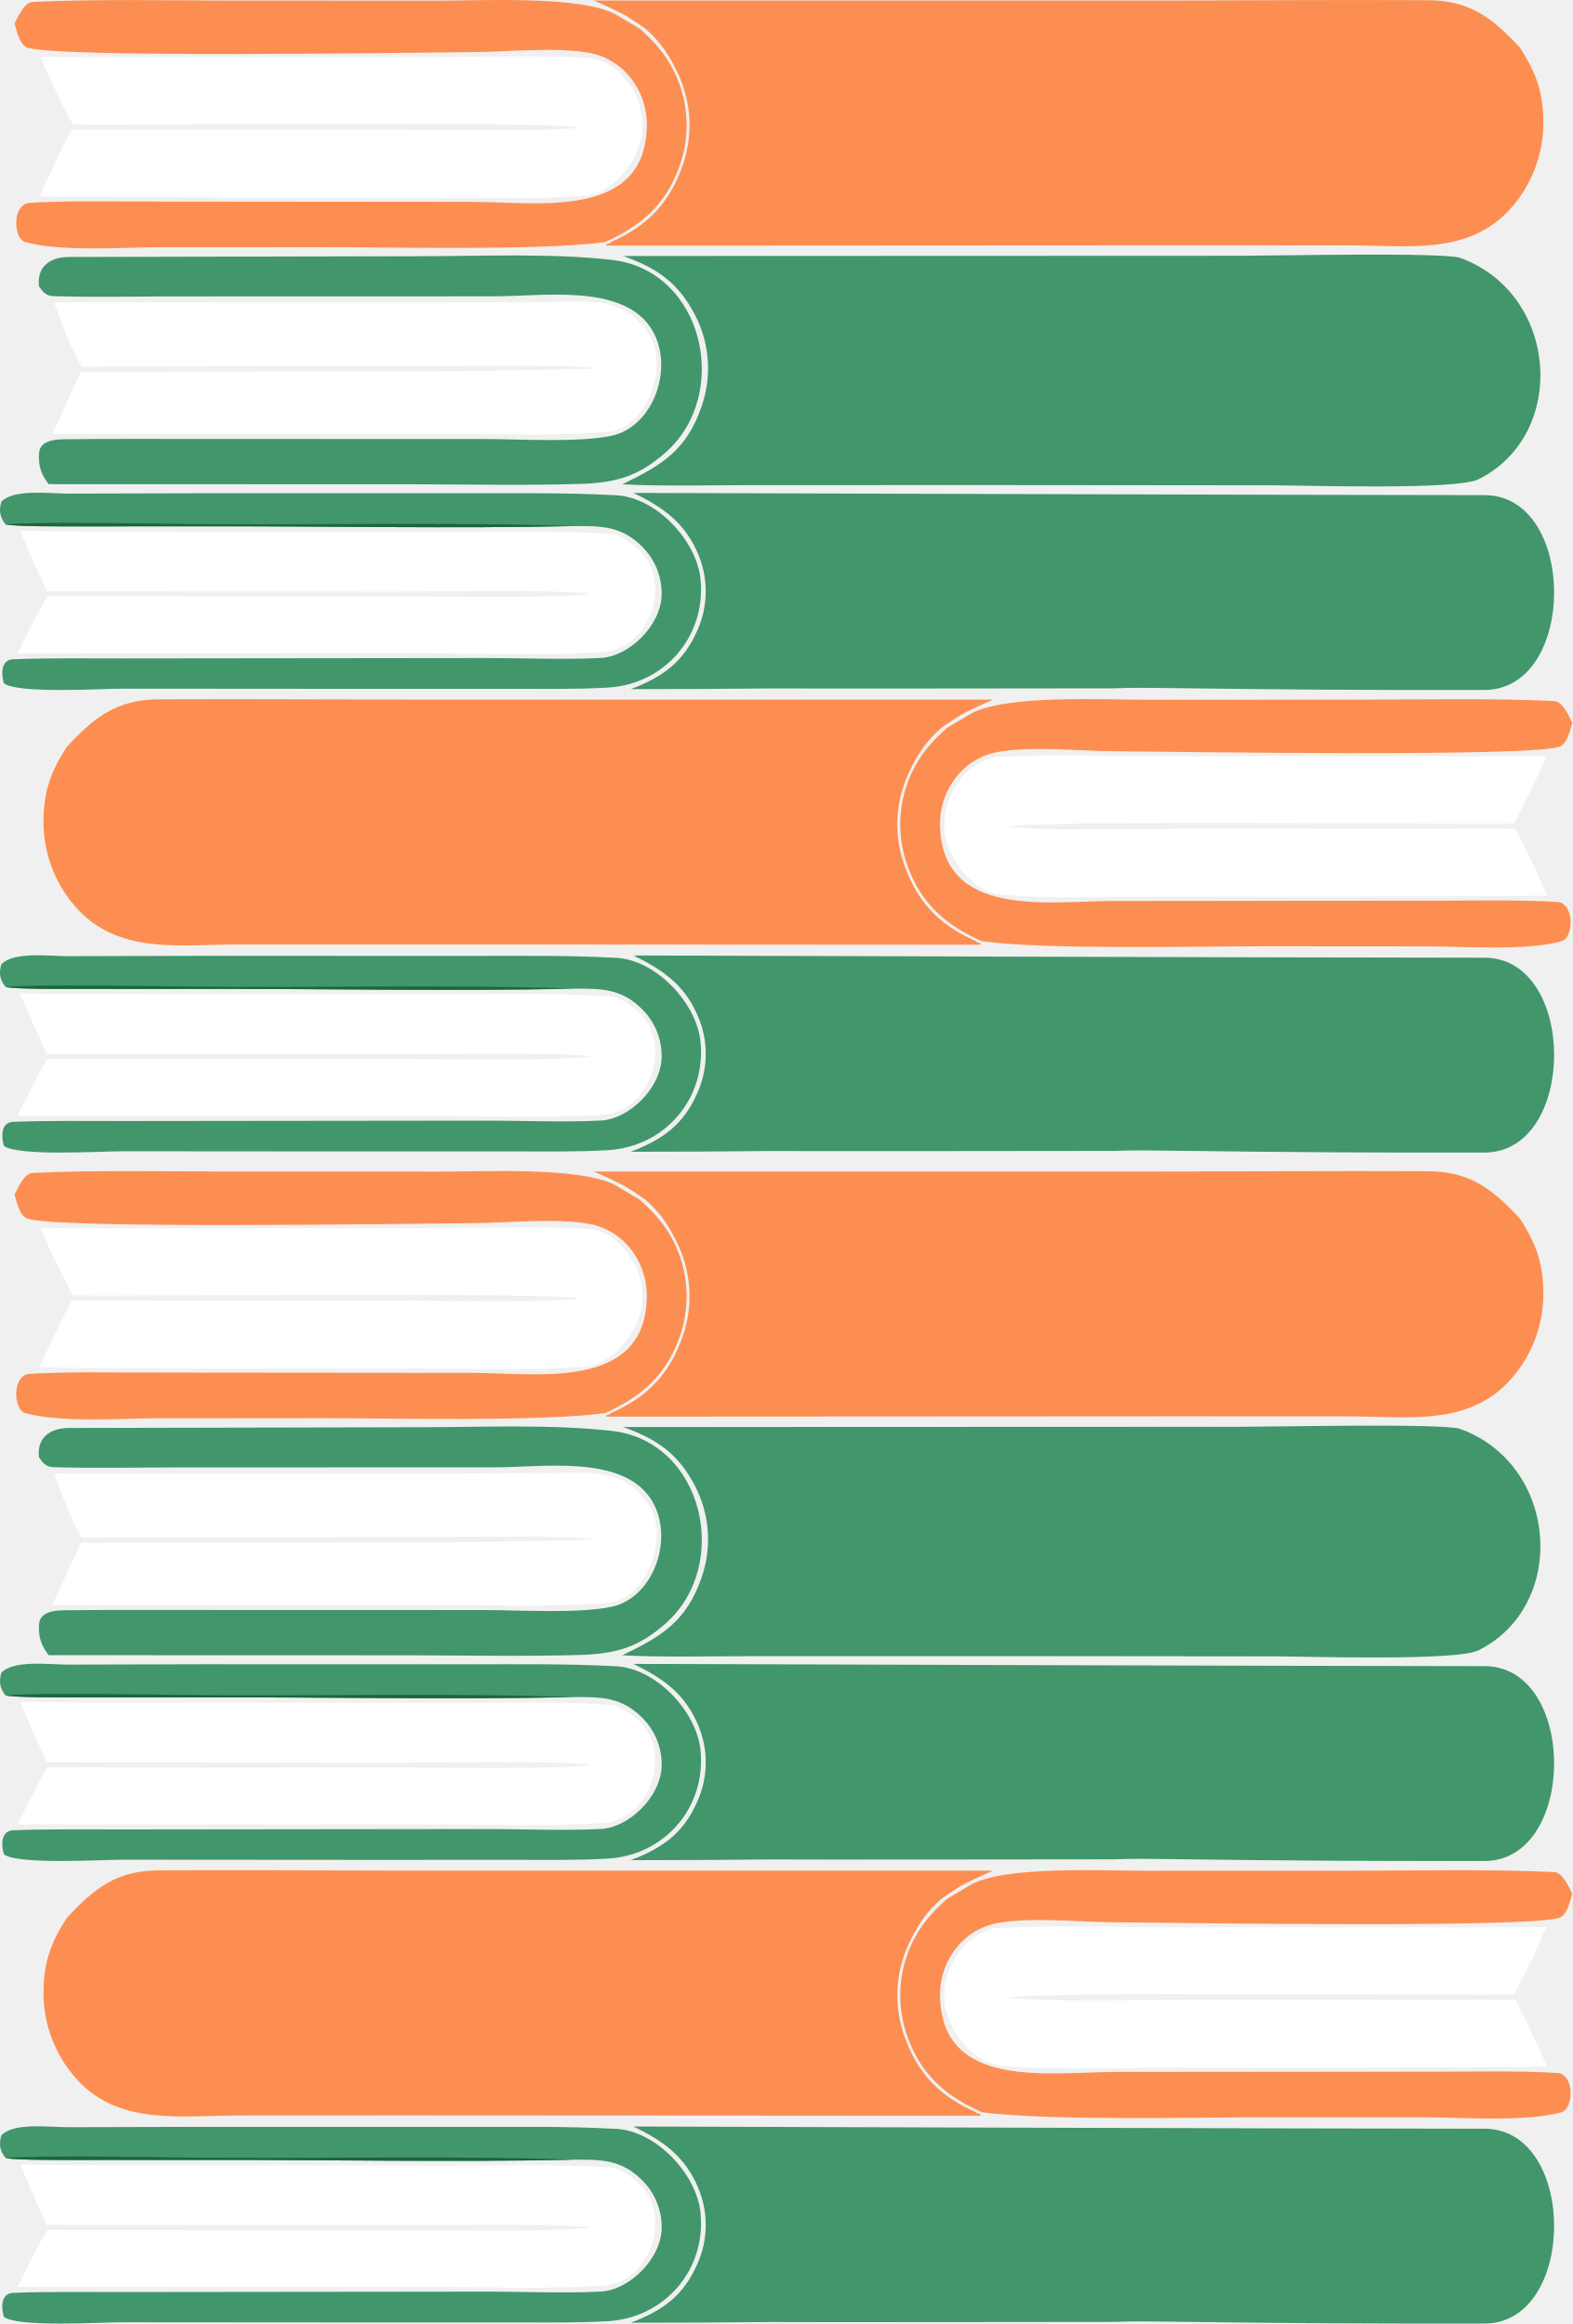
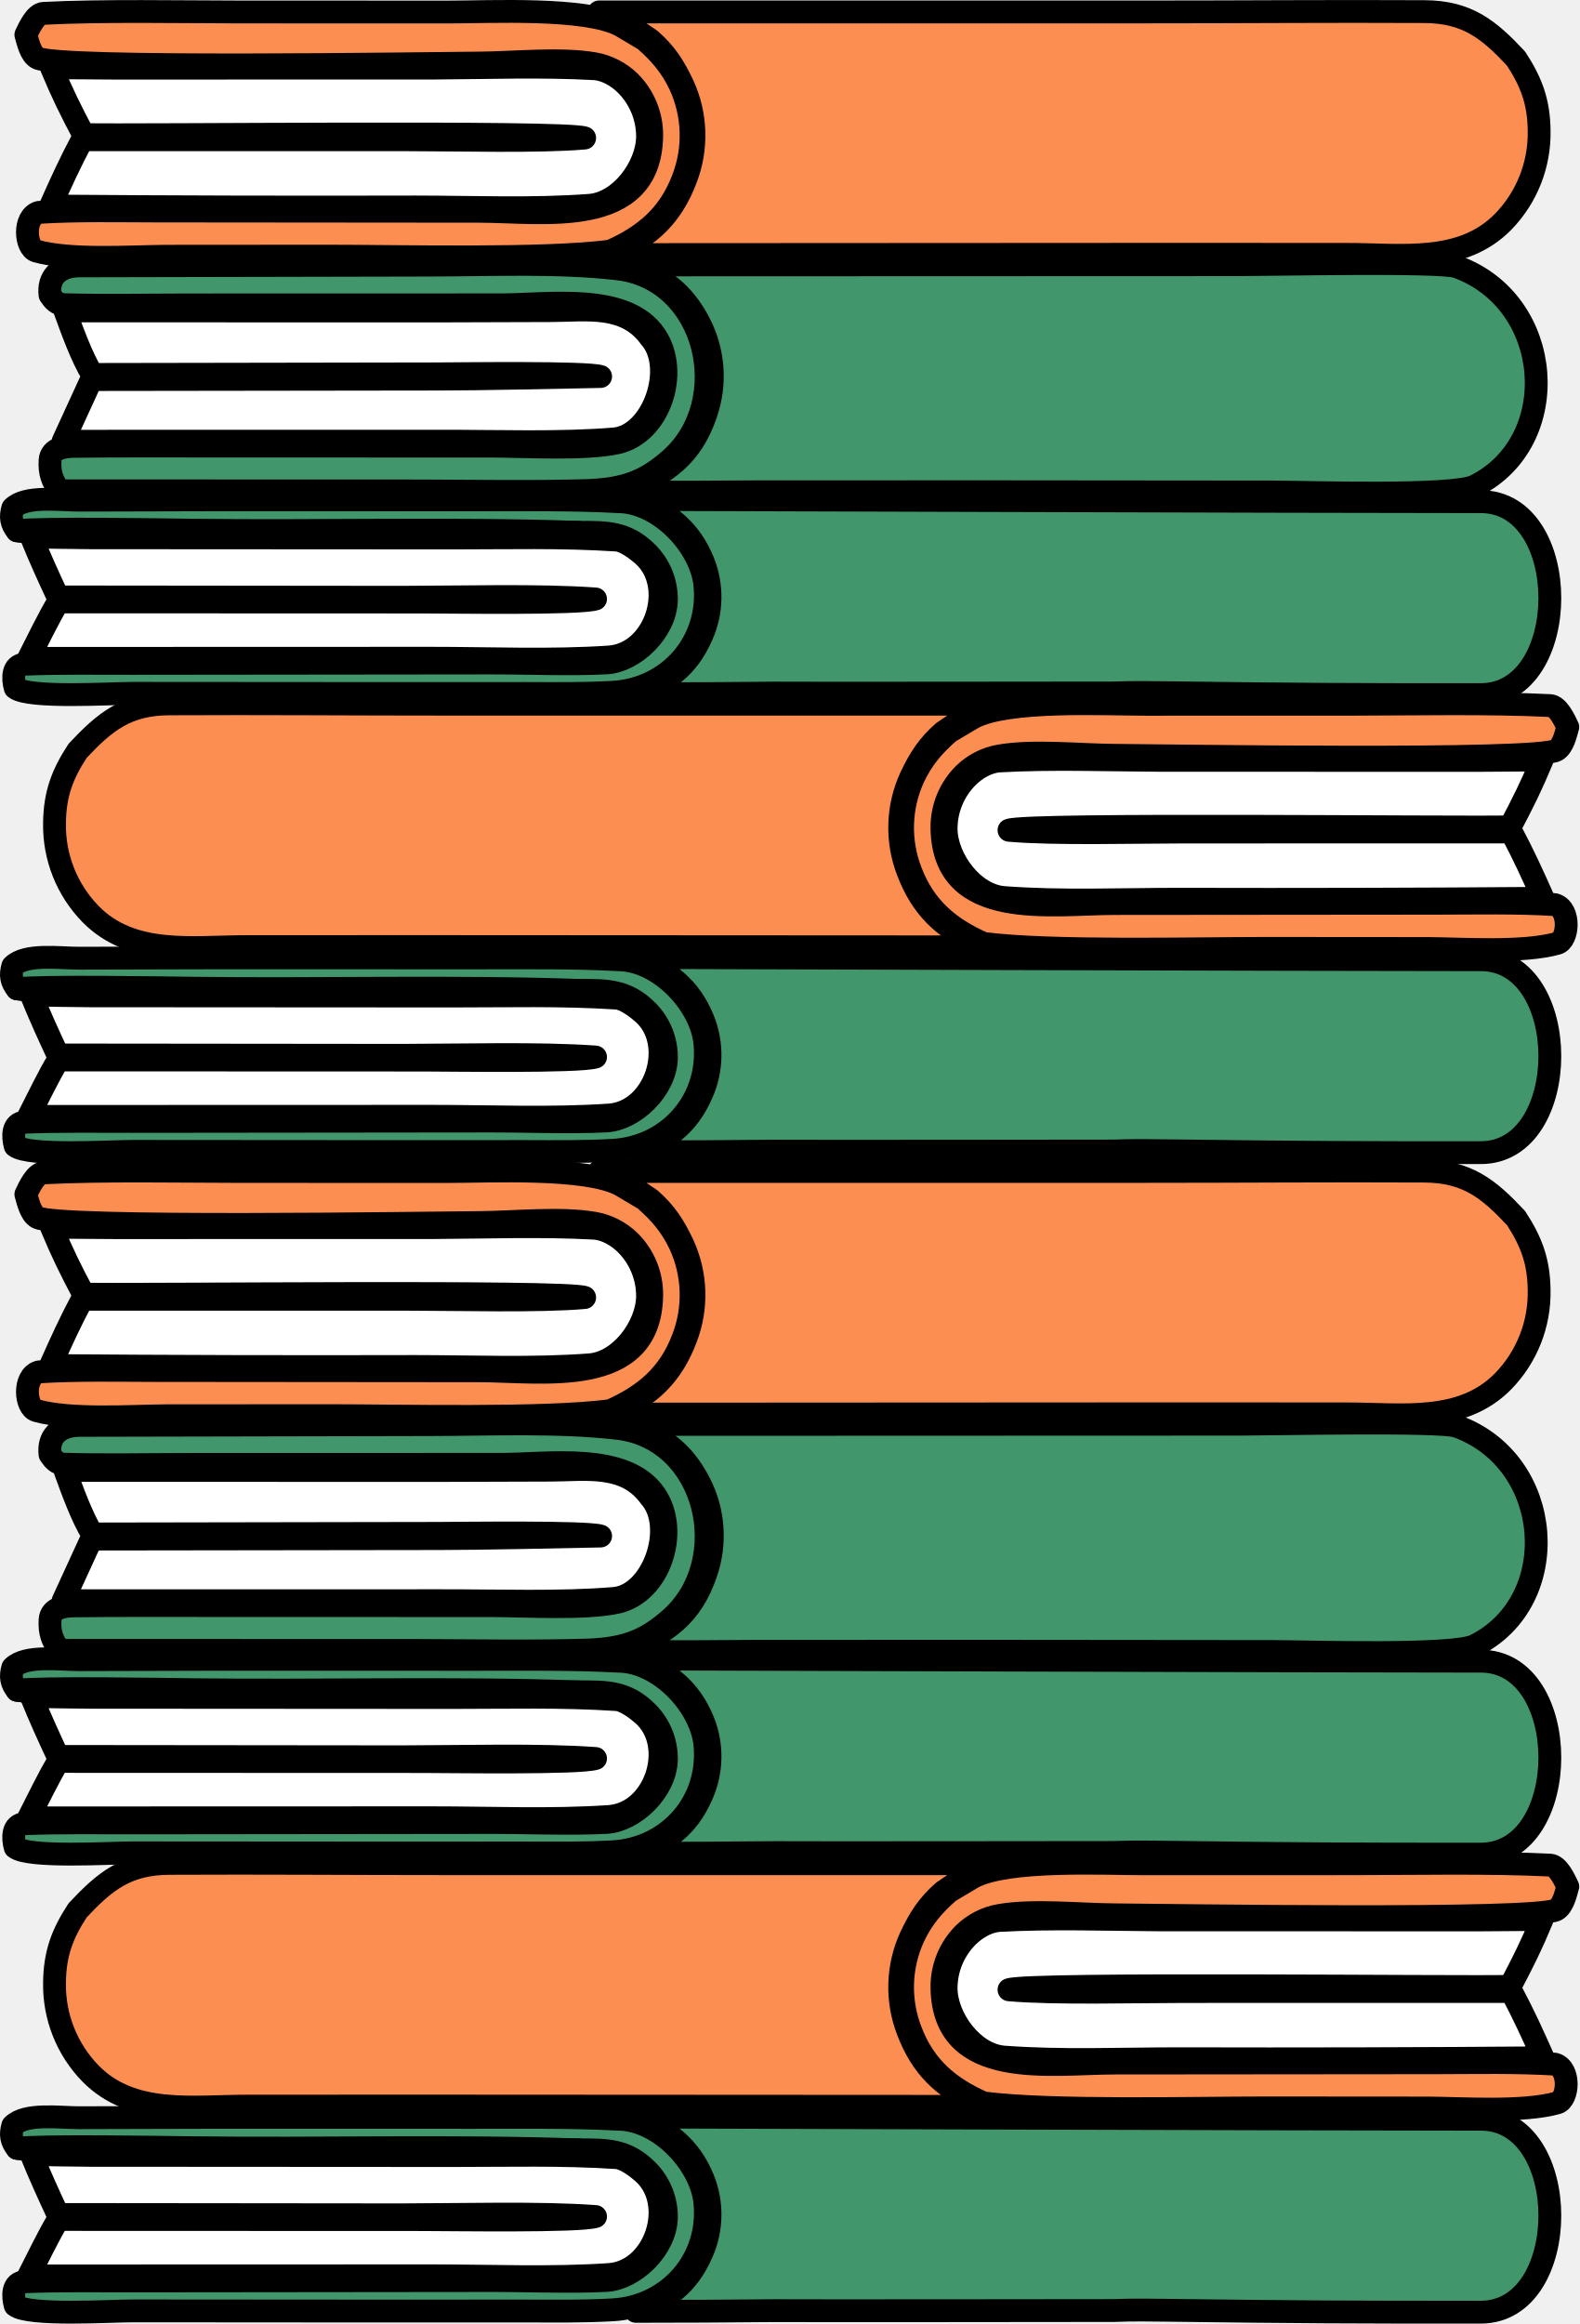
- <svg xmlns="http://www.w3.org/2000/svg" width="100%" height="100%" viewBox="0 0 341 504" version="1.1" xml:space="preserve" style="fill-rule:evenodd;clip-rule:evenodd;stroke-linejoin:round;stroke-miterlimit:2;">
-   <g transform="matrix(1,0,0,1,-417.623,-316.0134)">
-     <g transform="matrix(1,0,0,1,-151.4307,146.9776)">
+ <svg xmlns="http://www.w3.org/2000/svg" width="100%" height="100%" viewBox="0 0 346 509" version="1.1" xml:space="preserve" style="fill-rule:evenodd;clip-rule:evenodd;stroke-linejoin:round;stroke-miterlimit:2;">
+   <g transform="matrix(1,0,0,1,-536.123,2.5)">
+     <g transform="matrix(1,0,0,1,-30.43072,-169.0358)">
      <g transform="matrix(1,0,0,1,-340.9463,-89.00893)">
        <g transform="matrix(0.629115,0,0,-0.629115,765.8113,1085.32)">
-           <path d="M439.702,827.847C439.765,827.132 437.664,827.562 438.27,826.649L636.207,826.761L694.176,826.733C713.362,826.736 734.093,823.343 748.587,838.043C756.86,846.51 761.389,857.945 761.16,869.782C761.045,879.825 758.481,886.674 753.112,894.894C743.542,905.119 736.074,911.159 721.236,911.242C688.966,911.423 656.691,911.122 624.416,911.134L433.81,911.134C436.477,910.03 442.357,907.373 444.855,905.93C446.565,904.942 451.696,901.419 451.696,901.419C457.043,896.711 459.898,892.272 462.995,885.734C467.768,875.396 468.138,863.563 464.02,852.947C459.231,840.314 451.649,833.125 439.702,827.847Z" style="fill:rgb(253,142,81);fill-rule:nonzero;" />
-           <path d="M234.222,903.183C234.938,900.692 235.821,896.467 238.215,895.094C245.12,891.132 374.299,893.236 391.914,893.338C404.233,893.41 420.32,895.172 432.091,893.123C436.775,892.315 441.102,890.102 444.499,886.777C449.517,881.777 452.279,874.946 452.147,867.863C451.575,835.271 414.041,841.756 391.764,841.732L279.896,841.831C266.257,841.845 252.254,842.181 238.725,841.349C233.198,839.769 233.999,828.965 237.88,827.871C249.755,824.523 270.717,825.996 282.884,826.075L339.474,826.117C364.831,826.11 414.621,824.844 437.702,827.847C449.649,833.125 458.231,840.314 463.02,852.947C467.138,863.563 466.768,875.396 461.995,885.734C458.898,892.272 455.043,896.711 449.696,901.419L441.347,906.387C429.316,912.868 395.733,911.085 381.149,911.097L308.306,911.12C287.901,911.141 261.187,911.689 240.37,910.639C237.624,910.501 235.405,905.677 234.222,903.183Z" style="fill:rgb(253,142,81);fill-rule:nonzero;" />
-           <path d="M242.821,843.554C285.168,843.223 327.516,843.115 369.863,843.231C389.817,843.222 410.642,842.318 430.513,843.804C441.199,844.603 450.554,857.157 450.696,867.646C450.72,874.469 448.013,881.018 443.179,885.832C440.239,888.728 436.137,891.144 432.054,891.374C414.289,892.378 394.394,891.678 376.574,891.585L265.328,891.56L243.166,891.714C246.775,882.983 249.847,876.814 254.28,868.435C272.108,867.995 422.161,869.76 428.795,867.281L428.791,867.23C413.223,865.829 384.246,866.632 367.632,866.628L253.862,866.645C249.638,858.697 246.48,851.799 242.821,843.554Z" style="fill:white;fill-rule:nonzero;" />
+           <path d="M439.702,827.847C439.765,827.132 437.664,827.562 438.27,826.649L636.207,826.761L694.176,826.733C713.362,826.736 734.093,823.343 748.587,838.043C756.86,846.51 761.389,857.945 761.16,869.782C761.045,879.825 758.481,886.674 753.112,894.894C743.542,905.119 736.074,911.159 721.236,911.242C688.966,911.423 656.691,911.122 624.416,911.134L433.81,911.134C436.477,910.03 442.357,907.373 444.855,905.93C446.565,904.942 451.696,901.419 451.696,901.419C457.043,896.711 459.898,892.272 462.995,885.734C467.768,875.396 468.138,863.563 464.02,852.947C459.231,840.314 451.649,833.125 439.702,827.847Z" style="fill:rgb(253,142,81);fill-rule:nonzero;stroke:black;stroke-width:7.95px;" />
+           <path d="M234.222,903.183C234.938,900.692 235.821,896.467 238.215,895.094C245.12,891.132 374.299,893.236 391.914,893.338C404.233,893.41 420.32,895.172 432.091,893.123C436.775,892.315 441.102,890.102 444.499,886.777C449.517,881.777 452.279,874.946 452.147,867.863C451.575,835.271 414.041,841.756 391.764,841.732L279.896,841.831C266.257,841.845 252.254,842.181 238.725,841.349C233.198,839.769 233.999,828.965 237.88,827.871C249.755,824.523 270.717,825.996 282.884,826.075L339.474,826.117C364.831,826.11 414.621,824.844 437.702,827.847C449.649,833.125 458.231,840.314 463.02,852.947C467.138,863.563 466.768,875.396 461.995,885.734C458.898,892.272 455.043,896.711 449.696,901.419L441.347,906.387C429.316,912.868 395.733,911.085 381.149,911.097L308.306,911.12C287.901,911.141 261.187,911.689 240.37,910.639C237.624,910.501 235.405,905.677 234.222,903.183Z" style="fill:rgb(253,142,81);fill-rule:nonzero;stroke:black;stroke-width:7.95px;" />
+           <path d="M242.821,843.554C285.168,843.223 327.516,843.115 369.863,843.231C389.817,843.222 410.642,842.318 430.513,843.804C441.199,844.603 450.554,857.157 450.696,867.646C450.72,874.469 448.013,881.018 443.179,885.832C440.239,888.728 436.137,891.144 432.054,891.374C414.289,892.378 394.394,891.678 376.574,891.585L265.328,891.56L243.166,891.714C246.775,882.983 249.847,876.814 254.28,868.435C272.108,867.995 422.161,869.76 428.795,867.281L428.791,867.23C413.223,865.829 384.246,866.632 367.632,866.628L253.862,866.645C249.638,858.697 246.48,851.799 242.821,843.554Z" style="fill:white;fill-rule:nonzero;stroke:black;stroke-width:7.95px;" />
        </g>
        <g transform="matrix(-0.629115,0,0,-0.629115,1398.299,1236.937)">
-           <path d="M439.702,827.847C439.765,827.132 437.664,827.562 438.27,826.649L636.207,826.761L694.176,826.733C713.362,826.736 734.093,823.343 748.587,838.043C756.86,846.51 761.389,857.945 761.16,869.782C761.045,879.825 758.481,886.674 753.112,894.894C743.542,905.119 736.074,911.159 721.236,911.242C688.966,911.423 656.691,911.122 624.416,911.134L433.81,911.134C436.477,910.03 442.357,907.373 444.855,905.93C446.565,904.942 451.696,901.419 451.696,901.419C457.043,896.711 459.898,892.272 462.995,885.734C467.768,875.396 468.138,863.563 464.02,852.947C459.231,840.314 451.649,833.125 439.702,827.847Z" style="fill:rgb(253,142,81);fill-rule:nonzero;" />
-           <path d="M234.222,903.183C234.938,900.692 235.821,896.467 238.215,895.094C245.12,891.132 374.299,893.236 391.914,893.338C404.233,893.41 420.32,895.172 432.091,893.123C436.775,892.315 441.102,890.102 444.499,886.777C449.517,881.777 452.279,874.946 452.147,867.863C451.575,835.271 414.041,841.756 391.764,841.732L279.896,841.831C266.257,841.845 252.254,842.181 238.725,841.349C233.198,839.769 233.999,828.965 237.88,827.871C249.755,824.523 270.717,825.996 282.884,826.075L339.474,826.117C364.831,826.11 414.621,824.844 437.702,827.847C449.649,833.125 458.231,840.314 463.02,852.947C467.138,863.563 466.768,875.396 461.995,885.734C458.898,892.272 455.043,896.711 449.696,901.419L441.347,906.387C429.316,912.868 395.733,911.085 381.149,911.097L308.306,911.12C287.901,911.141 261.187,911.689 240.37,910.639C237.624,910.501 235.405,905.677 234.222,903.183Z" style="fill:rgb(253,142,81);fill-rule:nonzero;" />
-           <path d="M242.821,843.554C285.168,843.223 327.516,843.115 369.863,843.231C389.817,843.222 410.642,842.318 430.513,843.804C441.199,844.603 450.554,857.157 450.696,867.646C450.72,874.469 448.013,881.018 443.179,885.832C440.239,888.728 436.137,891.144 432.054,891.374C414.289,892.378 394.394,891.678 376.574,891.585L265.328,891.56L243.166,891.714C246.775,882.983 249.847,876.814 254.28,868.435C272.108,867.995 422.161,869.76 428.795,867.281L428.791,867.23C413.223,865.829 384.246,866.632 367.632,866.628L253.862,866.645C249.638,858.697 246.48,851.799 242.821,843.554Z" style="fill:white;fill-rule:nonzero;" />
+           <path d="M439.702,827.847C439.765,827.132 437.664,827.562 438.27,826.649L636.207,826.761L694.176,826.733C713.362,826.736 734.093,823.343 748.587,838.043C756.86,846.51 761.389,857.945 761.16,869.782C761.045,879.825 758.481,886.674 753.112,894.894C743.542,905.119 736.074,911.159 721.236,911.242C688.966,911.423 656.691,911.122 624.416,911.134L433.81,911.134C436.477,910.03 442.357,907.373 444.855,905.93C446.565,904.942 451.696,901.419 451.696,901.419C457.043,896.711 459.898,892.272 462.995,885.734C467.768,875.396 468.138,863.563 464.02,852.947C459.231,840.314 451.649,833.125 439.702,827.847Z" style="fill:rgb(253,142,81);fill-rule:nonzero;stroke:black;stroke-width:7.95px;" />
+           <path d="M234.222,903.183C234.938,900.692 235.821,896.467 238.215,895.094C245.12,891.132 374.299,893.236 391.914,893.338C404.233,893.41 420.32,895.172 432.091,893.123C436.775,892.315 441.102,890.102 444.499,886.777C449.517,881.777 452.279,874.946 452.147,867.863C451.575,835.271 414.041,841.756 391.764,841.732L279.896,841.831C266.257,841.845 252.254,842.181 238.725,841.349C233.198,839.769 233.999,828.965 237.88,827.871C249.755,824.523 270.717,825.996 282.884,826.075L339.474,826.117C364.831,826.11 414.621,824.844 437.702,827.847C449.649,833.125 458.231,840.314 463.02,852.947C467.138,863.563 466.768,875.396 461.995,885.734C458.898,892.272 455.043,896.711 449.696,901.419L441.347,906.387C429.316,912.868 395.733,911.085 381.149,911.097L308.306,911.12C287.901,911.141 261.187,911.689 240.37,910.639C237.624,910.501 235.405,905.677 234.222,903.183Z" style="fill:rgb(253,142,81);fill-rule:nonzero;stroke:black;stroke-width:7.95px;" />
+           <path d="M242.821,843.554C285.168,843.223 327.516,843.115 369.863,843.231C389.817,843.222 410.642,842.318 430.513,843.804C441.199,844.603 450.554,857.157 450.696,867.646C450.72,874.469 448.013,881.018 443.179,885.832C440.239,888.728 436.137,891.144 432.054,891.374C414.289,892.378 394.394,891.678 376.574,891.585L265.328,891.56L243.166,891.714C246.775,882.983 249.847,876.814 254.28,868.435C272.108,867.995 422.161,869.76 428.795,867.281L428.791,867.23C413.223,865.829 384.246,866.632 367.632,866.628L253.862,866.645C249.638,858.697 246.48,851.799 242.821,843.554Z" style="fill:white;fill-rule:nonzero;stroke:black;stroke-width:7.95px;" />
        </g>
        <g transform="matrix(0.629115,0,0,-0.629115,765.8113,1087.019)">
-           <path d="M494.861,676.698C501.061,676.593 613.152,676.738 613.152,676.738C619.445,677.004 626.133,676.898 632.462,676.817C677.511,676.241 695.828,676.137 740.855,676.167C772.872,676.189 772.909,743.331 740.892,743.331C685.599,743.331 447.555,744.1 447.555,744.1C457.951,739.012 465.48,733.735 470.05,722.498C473.413,714.21 473.247,704.909 469.591,696.747C464.678,685.526 457.414,680.594 446.623,676.45C462.703,676.45 478.782,676.532 494.861,676.698Z" style="fill:rgb(65,150,107);fill-rule:nonzero;" />
-           <path d="M235.181,688.783L375.338,688.826C395.765,688.832 417.22,687.887 437.311,689.265C453.353,690.365 461.33,713.936 449.104,724.739C446.938,726.653 442.786,729.774 439.899,729.966C421.022,731.219 401.772,730.679 382.816,730.69L256.604,730.767C249.833,730.787 242.925,730.962 236.141,731.059C239.078,723.809 242.066,717.269 245.374,710.175L365.167,710.054C385.224,710.073 413.076,710.887 432.597,709.463C427.125,707.674 382.066,708.39 372.466,708.394L245.518,708.44C242.265,703.157 238.091,694.462 235.181,688.783Z" style="fill:white;fill-rule:nonzero;" />
-           <path d="M426.791,732.657C436.156,732.697 443.344,732.877 450.665,725.45C454.982,721.102 457.363,715.195 457.268,709.068C457.053,698.277 445.966,687.705 436.312,687.2C423.669,686.538 407.892,687.223 395.101,687.172L271.336,687.037C258.962,687.026 246.133,687.228 233.754,686.755C229.47,686.592 229.579,681.727 230.512,678.495C235.216,674.786 263.995,676.624 271.476,676.614L353.225,676.554L408.208,676.565C418.4,676.546 427.993,676.395 438.58,676.981C458.232,678.069 472.564,694.562 470.675,714.241C469.371,727.821 454.964,743.149 440.704,743.328C424.141,744.214 407.552,743.941 390.993,743.971L298.995,743.983L252.729,743.86C246.025,743.843 234.092,745.578 229.658,741.081C228.77,737.982 229.094,735.729 231.153,733.2C235.476,732.465 249.509,732.576 254.445,732.556L299.659,732.573C341.513,732.665 385.161,731.758 426.791,732.657Z" style="fill:rgb(65,150,107);fill-rule:nonzero;" />
-           <path d="M231.153,733.2C235.476,732.465 249.509,732.576 254.445,732.556L299.659,732.573C341.513,732.665 385.161,731.758 426.791,732.657C383.1,734.206 336.422,732.859 292.469,733.415C282.759,733.538 239.124,734.256 231.153,733.2Z" style="fill:rgb(29,101,61);fill-rule:nonzero;" />
+           <path d="M494.861,676.698C501.061,676.593 613.152,676.738 613.152,676.738C619.445,677.004 626.133,676.898 632.462,676.817C677.511,676.241 695.828,676.137 740.855,676.167C772.872,676.189 772.909,743.331 740.892,743.331C685.599,743.331 447.555,744.1 447.555,744.1C457.951,739.012 465.48,733.735 470.05,722.498C473.413,714.21 473.247,704.909 469.591,696.747C464.678,685.526 457.414,680.594 446.623,676.45C462.703,676.45 478.782,676.532 494.861,676.698Z" style="fill:rgb(65,150,107);fill-rule:nonzero;stroke:black;stroke-width:7.95px;" />
+           <path d="M235.181,688.783L375.338,688.826C395.765,688.832 417.22,687.887 437.311,689.265C453.353,690.365 461.33,713.936 449.104,724.739C446.938,726.653 442.786,729.774 439.899,729.966C421.022,731.219 401.772,730.679 382.816,730.69L256.604,730.767C249.833,730.787 242.925,730.962 236.141,731.059C239.078,723.809 242.066,717.269 245.374,710.175L365.167,710.054C385.224,710.073 413.076,710.887 432.597,709.463C427.125,707.674 382.066,708.39 372.466,708.394L245.518,708.44C242.265,703.157 238.091,694.462 235.181,688.783Z" style="fill:white;fill-rule:nonzero;stroke:black;stroke-width:7.95px;" />
+           <path d="M426.791,732.657C436.156,732.697 443.344,732.877 450.665,725.45C454.982,721.102 457.363,715.195 457.268,709.068C457.053,698.277 445.966,687.705 436.312,687.2C423.669,686.538 407.892,687.223 395.101,687.172L271.336,687.037C258.962,687.026 246.133,687.228 233.754,686.755C229.47,686.592 229.579,681.727 230.512,678.495C235.216,674.786 263.995,676.624 271.476,676.614L353.225,676.554L408.208,676.565C418.4,676.546 427.993,676.395 438.58,676.981C458.232,678.069 472.564,694.562 470.675,714.241C469.371,727.821 454.964,743.149 440.704,743.328C424.141,744.214 407.552,743.941 390.993,743.971L298.995,743.983L252.729,743.86C246.025,743.843 234.092,745.578 229.658,741.081C228.77,737.982 229.094,735.729 231.153,733.2C235.476,732.465 249.509,732.576 254.445,732.556L299.659,732.573C341.513,732.665 385.161,731.758 426.791,732.657Z" style="fill:rgb(65,150,107);fill-rule:nonzero;stroke:black;stroke-width:7.95px;" />
+           <path d="M231.153,733.2C235.476,732.465 249.509,732.576 254.445,732.556L299.659,732.573C341.513,732.665 385.161,731.758 426.791,732.657C383.1,734.206 336.422,732.859 292.469,733.415C282.759,733.538 239.124,734.256 231.153,733.2Z" style="fill:rgb(29,101,61);fill-rule:nonzero;stroke:black;stroke-width:7.95px;" />
        </g>
        <g transform="matrix(0.629115,0,0,-0.629115,765.8113,1187.339)">
-           <path d="M494.861,676.698C501.061,676.593 613.152,676.738 613.152,676.738C619.445,677.004 626.133,676.898 632.462,676.817C677.511,676.241 695.828,676.137 740.855,676.167C772.872,676.189 772.909,743.331 740.892,743.331C685.599,743.331 447.555,744.1 447.555,744.1C457.951,739.012 465.48,733.735 470.05,722.498C473.413,714.21 473.247,704.909 469.591,696.747C464.678,685.526 457.414,680.594 446.623,676.45C462.703,676.45 478.782,676.532 494.861,676.698Z" style="fill:rgb(65,150,107);fill-rule:nonzero;" />
-           <path d="M235.181,688.783L375.338,688.826C395.765,688.832 417.22,687.887 437.311,689.265C453.353,690.365 461.33,713.936 449.104,724.739C446.938,726.653 442.786,729.774 439.899,729.966C421.022,731.219 401.772,730.679 382.816,730.69L256.604,730.767C249.833,730.787 242.925,730.962 236.141,731.059C239.078,723.809 242.066,717.269 245.374,710.175L365.167,710.054C385.224,710.073 413.076,710.887 432.597,709.463C427.125,707.674 382.066,708.39 372.466,708.394L245.518,708.44C242.265,703.157 238.091,694.462 235.181,688.783Z" style="fill:white;fill-rule:nonzero;" />
-           <path d="M426.791,732.657C436.156,732.697 443.344,732.877 450.665,725.45C454.982,721.102 457.363,715.195 457.268,709.068C457.053,698.277 445.966,687.705 436.312,687.2C423.669,686.538 407.892,687.223 395.101,687.172L271.336,687.037C258.962,687.026 246.133,687.228 233.754,686.755C229.47,686.592 229.579,681.727 230.512,678.495C235.216,674.786 263.995,676.624 271.476,676.614L353.225,676.554L408.208,676.565C418.4,676.546 427.993,676.395 438.58,676.981C458.232,678.069 472.564,694.562 470.675,714.241C469.371,727.821 454.964,743.149 440.704,743.328C424.141,744.214 407.552,743.941 390.993,743.971L298.995,743.983L252.729,743.86C246.025,743.843 234.092,745.578 229.658,741.081C228.77,737.982 229.094,735.729 231.153,733.2C235.476,732.465 249.509,732.576 254.445,732.556L299.659,732.573C341.513,732.665 385.161,731.758 426.791,732.657Z" style="fill:rgb(65,150,107);fill-rule:nonzero;" />
-           <path d="M231.153,733.2C235.476,732.465 249.509,732.576 254.445,732.556L299.659,732.573C341.513,732.665 385.161,731.758 426.791,732.657C383.1,734.206 336.422,732.859 292.469,733.415C282.759,733.538 239.124,734.256 231.153,733.2Z" style="fill:rgb(29,101,61);fill-rule:nonzero;" />
+           <path d="M494.861,676.698C501.061,676.593 613.152,676.738 613.152,676.738C619.445,677.004 626.133,676.898 632.462,676.817C677.511,676.241 695.828,676.137 740.855,676.167C772.872,676.189 772.909,743.331 740.892,743.331C685.599,743.331 447.555,744.1 447.555,744.1C457.951,739.012 465.48,733.735 470.05,722.498C473.413,714.21 473.247,704.909 469.591,696.747C464.678,685.526 457.414,680.594 446.623,676.45C462.703,676.45 478.782,676.532 494.861,676.698Z" style="fill:rgb(65,150,107);fill-rule:nonzero;stroke:black;stroke-width:7.95px;" />
+           <path d="M235.181,688.783L375.338,688.826C395.765,688.832 417.22,687.887 437.311,689.265C453.353,690.365 461.33,713.936 449.104,724.739C446.938,726.653 442.786,729.774 439.899,729.966C421.022,731.219 401.772,730.679 382.816,730.69L256.604,730.767C249.833,730.787 242.925,730.962 236.141,731.059C239.078,723.809 242.066,717.269 245.374,710.175L365.167,710.054C385.224,710.073 413.076,710.887 432.597,709.463C427.125,707.674 382.066,708.39 372.466,708.394L245.518,708.44C242.265,703.157 238.091,694.462 235.181,688.783Z" style="fill:white;fill-rule:nonzero;stroke:black;stroke-width:7.95px;" />
+           <path d="M426.791,732.657C436.156,732.697 443.344,732.877 450.665,725.45C454.982,721.102 457.363,715.195 457.268,709.068C457.053,698.277 445.966,687.705 436.312,687.2C423.669,686.538 407.892,687.223 395.101,687.172L271.336,687.037C258.962,687.026 246.133,687.228 233.754,686.755C229.47,686.592 229.579,681.727 230.512,678.495C235.216,674.786 263.995,676.624 271.476,676.614L353.225,676.554L408.208,676.565C418.4,676.546 427.993,676.395 438.58,676.981C458.232,678.069 472.564,694.562 470.675,714.241C469.371,727.821 454.964,743.149 440.704,743.328C424.141,744.214 407.552,743.941 390.993,743.971L298.995,743.983L252.729,743.86C246.025,743.843 234.092,745.578 229.658,741.081C228.77,737.982 229.094,735.729 231.153,733.2C235.476,732.465 249.509,732.576 254.445,732.556L299.659,732.573C341.513,732.665 385.161,731.758 426.791,732.657Z" style="fill:rgb(65,150,107);fill-rule:nonzero;stroke:black;stroke-width:7.95px;" />
+           <path d="M231.153,733.2C235.476,732.465 249.509,732.576 254.445,732.556L299.659,732.573C341.513,732.665 385.161,731.758 426.791,732.657C383.1,734.206 336.422,732.859 292.469,733.415C282.759,733.538 239.124,734.256 231.153,733.2Z" style="fill:rgb(29,101,61);fill-rule:nonzero;stroke:black;stroke-width:7.95px;" />
        </g>
        <g transform="matrix(0.629115,0,0,-0.629115,765.8113,1086.406)">
-           <path d="M443.692,746.094C457.467,745.342 475.293,745.806 489.411,745.807L570.731,745.825L668.368,745.734C680.274,745.704 731.239,744.062 738.77,747.799C769.832,763.212 766.481,811.911 732.425,824.161C726.668,826.118 667.987,824.869 656.762,824.864L444.001,824.785C455.46,820.683 462.962,815.732 468.817,804.357C473.805,794.686 474.627,783.397 471.091,773.105C465.835,757.654 457.121,752.605 443.692,746.094Z" style="fill:rgb(65,150,107);fill-rule:nonzero;" />
-           <path d="M247.196,763.399L378.886,763.422C397.376,763.454 420.734,762.637 439.05,764.204C452.569,765.361 460.934,789.146 451.588,799.548C443.033,811.348 429.482,808.908 417.145,808.872L378.733,808.751L247.853,808.772C250.269,802.125 253.63,792.717 257.351,786.653L377.197,786.858C385.724,786.873 429.642,787.498 434.362,785.933C424.814,785.717 389.954,784.999 378.116,785.036L257.048,784.871L247.196,763.399Z" style="fill:white;fill-rule:nonzero;" />
-           <path d="M245.952,746.137L371.643,746.098C391.212,746.036 410.915,745.658 430.444,746.253C442.363,746.844 449.673,749.157 458.673,757.118C481.402,777.224 471.643,819.814 440.223,823.427C419.687,825.787 396.261,824.76 374.8,824.716L252.381,824.453L251.432,824.382C245.554,823.883 241.91,820.389 242.636,814.322C243.911,812.461 245.001,811.018 247.723,810.939C261.38,810.539 276.933,810.858 290.535,810.865L399.69,810.893C416.161,810.887 443.228,815.25 453.392,800.195C461.993,787.457 454.907,766.081 440.11,762.85C428.897,760.401 408.273,761.674 396.213,761.695L299.201,761.722C283.178,761.714 267.14,761.809 251.121,761.616C247.79,761.576 242.893,761.04 242.651,756.745C242.405,752.37 243.354,749.594 245.952,746.137Z" style="fill:rgb(65,150,107);fill-rule:nonzero;" />
+           <path d="M443.692,746.094C457.467,745.342 475.293,745.806 489.411,745.807L570.731,745.825L668.368,745.734C680.274,745.704 731.239,744.062 738.77,747.799C769.832,763.212 766.481,811.911 732.425,824.161C726.668,826.118 667.987,824.869 656.762,824.864L444.001,824.785C455.46,820.683 462.962,815.732 468.817,804.357C473.805,794.686 474.627,783.397 471.091,773.105C465.835,757.654 457.121,752.605 443.692,746.094Z" style="fill:rgb(65,150,107);fill-rule:nonzero;stroke:black;stroke-width:7.95px;" />
+           <path d="M247.196,763.399L378.886,763.422C397.376,763.454 420.734,762.637 439.05,764.204C452.569,765.361 460.934,789.146 451.588,799.548C443.033,811.348 429.482,808.908 417.145,808.872L378.733,808.751L247.853,808.772C250.269,802.125 253.63,792.717 257.351,786.653L377.197,786.858C385.724,786.873 429.642,787.498 434.362,785.933C424.814,785.717 389.954,784.999 378.116,785.036L257.048,784.871L247.196,763.399Z" style="fill:white;fill-rule:nonzero;stroke:black;stroke-width:7.95px;" />
+           <path d="M245.952,746.137L371.643,746.098C391.212,746.036 410.915,745.658 430.444,746.253C442.363,746.844 449.673,749.157 458.673,757.118C481.402,777.224 471.643,819.814 440.223,823.427C419.687,825.787 396.261,824.76 374.8,824.716L252.381,824.453L251.432,824.382C245.554,823.883 241.91,820.389 242.636,814.322C243.911,812.461 245.001,811.018 247.723,810.939C261.38,810.539 276.933,810.858 290.535,810.865L399.69,810.893C416.161,810.887 443.228,815.25 453.392,800.195C461.993,787.457 454.907,766.081 440.11,762.85C428.897,760.401 408.273,761.674 396.213,761.695L299.201,761.722C283.178,761.714 267.14,761.809 251.121,761.616C247.79,761.576 242.893,761.04 242.651,756.745C242.405,752.37 243.354,749.594 245.952,746.137Z" style="fill:rgb(65,150,107);fill-rule:nonzero;stroke:black;stroke-width:7.95px;" />
        </g>
      </g>
      <g transform="matrix(1,0,0,1,-340.9463,-342.9642)">
        <g transform="matrix(0.629115,0,0,-0.629115,765.8113,1085.32)">
-           <path d="M439.702,827.847C439.765,827.132 437.664,827.562 438.27,826.649L636.207,826.761L694.176,826.733C713.362,826.736 734.093,823.343 748.587,838.043C756.86,846.51 761.389,857.945 761.16,869.782C761.045,879.825 758.481,886.674 753.112,894.894C743.542,905.119 736.074,911.159 721.236,911.242C688.966,911.423 656.691,911.122 624.416,911.134L433.81,911.134C436.477,910.03 442.357,907.373 444.855,905.93C446.565,904.942 451.696,901.419 451.696,901.419C457.043,896.711 459.898,892.272 462.995,885.734C467.768,875.396 468.138,863.563 464.02,852.947C459.231,840.314 451.649,833.125 439.702,827.847Z" style="fill:rgb(253,142,81);fill-rule:nonzero;" />
-           <path d="M234.222,903.183C234.938,900.692 235.821,896.467 238.215,895.094C245.12,891.132 374.299,893.236 391.914,893.338C404.233,893.41 420.32,895.172 432.091,893.123C436.775,892.315 441.102,890.102 444.499,886.777C449.517,881.777 452.279,874.946 452.147,867.863C451.575,835.271 414.041,841.756 391.764,841.732L279.896,841.831C266.257,841.845 252.254,842.181 238.725,841.349C233.198,839.769 233.999,828.965 237.88,827.871C249.755,824.523 270.717,825.996 282.884,826.075L339.474,826.117C364.831,826.11 414.621,824.844 437.702,827.847C449.649,833.125 458.231,840.314 463.02,852.947C467.138,863.563 466.768,875.396 461.995,885.734C458.898,892.272 455.043,896.711 449.696,901.419L441.347,906.387C429.316,912.868 395.733,911.085 381.149,911.097L308.306,911.12C287.901,911.141 261.187,911.689 240.37,910.639C237.624,910.501 235.405,905.677 234.222,903.183Z" style="fill:rgb(253,142,81);fill-rule:nonzero;" />
-           <path d="M242.821,843.554C285.168,843.223 327.516,843.115 369.863,843.231C389.817,843.222 410.642,842.318 430.513,843.804C441.199,844.603 450.554,857.157 450.696,867.646C450.72,874.469 448.013,881.018 443.179,885.832C440.239,888.728 436.137,891.144 432.054,891.374C414.289,892.378 394.394,891.678 376.574,891.585L265.328,891.56L243.166,891.714C246.775,882.983 249.847,876.814 254.28,868.435C272.108,867.995 422.161,869.76 428.795,867.281L428.791,867.23C413.223,865.829 384.246,866.632 367.632,866.628L253.862,866.645C249.638,858.697 246.48,851.799 242.821,843.554Z" style="fill:white;fill-rule:nonzero;" />
+           <path d="M439.702,827.847C439.765,827.132 437.664,827.562 438.27,826.649L636.207,826.761L694.176,826.733C713.362,826.736 734.093,823.343 748.587,838.043C756.86,846.51 761.389,857.945 761.16,869.782C761.045,879.825 758.481,886.674 753.112,894.894C743.542,905.119 736.074,911.159 721.236,911.242C688.966,911.423 656.691,911.122 624.416,911.134L433.81,911.134C436.477,910.03 442.357,907.373 444.855,905.93C446.565,904.942 451.696,901.419 451.696,901.419C457.043,896.711 459.898,892.272 462.995,885.734C467.768,875.396 468.138,863.563 464.02,852.947C459.231,840.314 451.649,833.125 439.702,827.847Z" style="fill:rgb(253,142,81);fill-rule:nonzero;stroke:black;stroke-width:7.95px;" />
+           <path d="M234.222,903.183C234.938,900.692 235.821,896.467 238.215,895.094C245.12,891.132 374.299,893.236 391.914,893.338C404.233,893.41 420.32,895.172 432.091,893.123C436.775,892.315 441.102,890.102 444.499,886.777C449.517,881.777 452.279,874.946 452.147,867.863C451.575,835.271 414.041,841.756 391.764,841.732L279.896,841.831C266.257,841.845 252.254,842.181 238.725,841.349C233.198,839.769 233.999,828.965 237.88,827.871C249.755,824.523 270.717,825.996 282.884,826.075L339.474,826.117C364.831,826.11 414.621,824.844 437.702,827.847C449.649,833.125 458.231,840.314 463.02,852.947C467.138,863.563 466.768,875.396 461.995,885.734C458.898,892.272 455.043,896.711 449.696,901.419L441.347,906.387C429.316,912.868 395.733,911.085 381.149,911.097L308.306,911.12C287.901,911.141 261.187,911.689 240.37,910.639C237.624,910.501 235.405,905.677 234.222,903.183Z" style="fill:rgb(253,142,81);fill-rule:nonzero;stroke:black;stroke-width:7.95px;" />
+           <path d="M242.821,843.554C285.168,843.223 327.516,843.115 369.863,843.231C389.817,843.222 410.642,842.318 430.513,843.804C441.199,844.603 450.554,857.157 450.696,867.646C450.72,874.469 448.013,881.018 443.179,885.832C440.239,888.728 436.137,891.144 432.054,891.374C414.289,892.378 394.394,891.678 376.574,891.585L265.328,891.56L243.166,891.714C246.775,882.983 249.847,876.814 254.28,868.435C272.108,867.995 422.161,869.76 428.795,867.281L428.791,867.23C413.223,865.829 384.246,866.632 367.632,866.628L253.862,866.645C249.638,858.697 246.48,851.799 242.821,843.554Z" style="fill:white;fill-rule:nonzero;stroke:black;stroke-width:7.95px;" />
        </g>
        <g transform="matrix(-0.629115,0,0,-0.629115,1398.299,1236.937)">
-           <path d="M439.702,827.847C439.765,827.132 437.664,827.562 438.27,826.649L636.207,826.761L694.176,826.733C713.362,826.736 734.093,823.343 748.587,838.043C756.86,846.51 761.389,857.945 761.16,869.782C761.045,879.825 758.481,886.674 753.112,894.894C743.542,905.119 736.074,911.159 721.236,911.242C688.966,911.423 656.691,911.122 624.416,911.134L433.81,911.134C436.477,910.03 442.357,907.373 444.855,905.93C446.565,904.942 451.696,901.419 451.696,901.419C457.043,896.711 459.898,892.272 462.995,885.734C467.768,875.396 468.138,863.563 464.02,852.947C459.231,840.314 451.649,833.125 439.702,827.847Z" style="fill:rgb(253,142,81);fill-rule:nonzero;" />
-           <path d="M234.222,903.183C234.938,900.692 235.821,896.467 238.215,895.094C245.12,891.132 374.299,893.236 391.914,893.338C404.233,893.41 420.32,895.172 432.091,893.123C436.775,892.315 441.102,890.102 444.499,886.777C449.517,881.777 452.279,874.946 452.147,867.863C451.575,835.271 414.041,841.756 391.764,841.732L279.896,841.831C266.257,841.845 252.254,842.181 238.725,841.349C233.198,839.769 233.999,828.965 237.88,827.871C249.755,824.523 270.717,825.996 282.884,826.075L339.474,826.117C364.831,826.11 414.621,824.844 437.702,827.847C449.649,833.125 458.231,840.314 463.02,852.947C467.138,863.563 466.768,875.396 461.995,885.734C458.898,892.272 455.043,896.711 449.696,901.419L441.347,906.387C429.316,912.868 395.733,911.085 381.149,911.097L308.306,911.12C287.901,911.141 261.187,911.689 240.37,910.639C237.624,910.501 235.405,905.677 234.222,903.183Z" style="fill:rgb(253,142,81);fill-rule:nonzero;" />
-           <path d="M242.821,843.554C285.168,843.223 327.516,843.115 369.863,843.231C389.817,843.222 410.642,842.318 430.513,843.804C441.199,844.603 450.554,857.157 450.696,867.646C450.72,874.469 448.013,881.018 443.179,885.832C440.239,888.728 436.137,891.144 432.054,891.374C414.289,892.378 394.394,891.678 376.574,891.585L265.328,891.56L243.166,891.714C246.775,882.983 249.847,876.814 254.28,868.435C272.108,867.995 422.161,869.76 428.795,867.281L428.791,867.23C413.223,865.829 384.246,866.632 367.632,866.628L253.862,866.645C249.638,858.697 246.48,851.799 242.821,843.554Z" style="fill:white;fill-rule:nonzero;" />
+           <path d="M439.702,827.847C439.765,827.132 437.664,827.562 438.27,826.649L636.207,826.761L694.176,826.733C713.362,826.736 734.093,823.343 748.587,838.043C756.86,846.51 761.389,857.945 761.16,869.782C761.045,879.825 758.481,886.674 753.112,894.894C743.542,905.119 736.074,911.159 721.236,911.242C688.966,911.423 656.691,911.122 624.416,911.134L433.81,911.134C436.477,910.03 442.357,907.373 444.855,905.93C446.565,904.942 451.696,901.419 451.696,901.419C457.043,896.711 459.898,892.272 462.995,885.734C467.768,875.396 468.138,863.563 464.02,852.947C459.231,840.314 451.649,833.125 439.702,827.847Z" style="fill:rgb(253,142,81);fill-rule:nonzero;stroke:black;stroke-width:7.95px;" />
+           <path d="M234.222,903.183C234.938,900.692 235.821,896.467 238.215,895.094C245.12,891.132 374.299,893.236 391.914,893.338C404.233,893.41 420.32,895.172 432.091,893.123C436.775,892.315 441.102,890.102 444.499,886.777C449.517,881.777 452.279,874.946 452.147,867.863C451.575,835.271 414.041,841.756 391.764,841.732L279.896,841.831C266.257,841.845 252.254,842.181 238.725,841.349C233.198,839.769 233.999,828.965 237.88,827.871C249.755,824.523 270.717,825.996 282.884,826.075L339.474,826.117C364.831,826.11 414.621,824.844 437.702,827.847C449.649,833.125 458.231,840.314 463.02,852.947C467.138,863.563 466.768,875.396 461.995,885.734C458.898,892.272 455.043,896.711 449.696,901.419L441.347,906.387C429.316,912.868 395.733,911.085 381.149,911.097L308.306,911.12C287.901,911.141 261.187,911.689 240.37,910.639C237.624,910.501 235.405,905.677 234.222,903.183Z" style="fill:rgb(253,142,81);fill-rule:nonzero;stroke:black;stroke-width:7.95px;" />
+           <path d="M242.821,843.554C285.168,843.223 327.516,843.115 369.863,843.231C389.817,843.222 410.642,842.318 430.513,843.804C441.199,844.603 450.554,857.157 450.696,867.646C450.72,874.469 448.013,881.018 443.179,885.832C440.239,888.728 436.137,891.144 432.054,891.374C414.289,892.378 394.394,891.678 376.574,891.585L265.328,891.56L243.166,891.714C246.775,882.983 249.847,876.814 254.28,868.435C272.108,867.995 422.161,869.76 428.795,867.281L428.791,867.23C413.223,865.829 384.246,866.632 367.632,866.628L253.862,866.645C249.638,858.697 246.48,851.799 242.821,843.554Z" style="fill:white;fill-rule:nonzero;stroke:black;stroke-width:7.95px;" />
        </g>
        <g transform="matrix(0.629115,0,0,-0.629115,765.8113,1087.019)">
-           <path d="M494.861,676.698C501.061,676.593 613.152,676.738 613.152,676.738C619.445,677.004 626.133,676.898 632.462,676.817C677.511,676.241 695.828,676.137 740.855,676.167C772.872,676.189 772.909,743.331 740.892,743.331C685.599,743.331 447.555,744.1 447.555,744.1C457.951,739.012 465.48,733.735 470.05,722.498C473.413,714.21 473.247,704.909 469.591,696.747C464.678,685.526 457.414,680.594 446.623,676.45C462.703,676.45 478.782,676.532 494.861,676.698Z" style="fill:rgb(65,150,107);fill-rule:nonzero;" />
-           <path d="M235.181,688.783L375.338,688.826C395.765,688.832 417.22,687.887 437.311,689.265C453.353,690.365 461.33,713.936 449.104,724.739C446.938,726.653 442.786,729.774 439.899,729.966C421.022,731.219 401.772,730.679 382.816,730.69L256.604,730.767C249.833,730.787 242.925,730.962 236.141,731.059C239.078,723.809 242.066,717.269 245.374,710.175L365.167,710.054C385.224,710.073 413.076,710.887 432.597,709.463C427.125,707.674 382.066,708.39 372.466,708.394L245.518,708.44C242.265,703.157 238.091,694.462 235.181,688.783Z" style="fill:white;fill-rule:nonzero;" />
-           <path d="M426.791,732.657C436.156,732.697 443.344,732.877 450.665,725.45C454.982,721.102 457.363,715.195 457.268,709.068C457.053,698.277 445.966,687.705 436.312,687.2C423.669,686.538 407.892,687.223 395.101,687.172L271.336,687.037C258.962,687.026 246.133,687.228 233.754,686.755C229.47,686.592 229.579,681.727 230.512,678.495C235.216,674.786 263.995,676.624 271.476,676.614L353.225,676.554L408.208,676.565C418.4,676.546 427.993,676.395 438.58,676.981C458.232,678.069 472.564,694.562 470.675,714.241C469.371,727.821 454.964,743.149 440.704,743.328C424.141,744.214 407.552,743.941 390.993,743.971L298.995,743.983L252.729,743.86C246.025,743.843 234.092,745.578 229.658,741.081C228.77,737.982 229.094,735.729 231.153,733.2C235.476,732.465 249.509,732.576 254.445,732.556L299.659,732.573C341.513,732.665 385.161,731.758 426.791,732.657Z" style="fill:rgb(65,150,107);fill-rule:nonzero;" />
-           <path d="M231.153,733.2C235.476,732.465 249.509,732.576 254.445,732.556L299.659,732.573C341.513,732.665 385.161,731.758 426.791,732.657C383.1,734.206 336.422,732.859 292.469,733.415C282.759,733.538 239.124,734.256 231.153,733.2Z" style="fill:rgb(29,101,61);fill-rule:nonzero;" />
+           <path d="M494.861,676.698C501.061,676.593 613.152,676.738 613.152,676.738C619.445,677.004 626.133,676.898 632.462,676.817C677.511,676.241 695.828,676.137 740.855,676.167C772.872,676.189 772.909,743.331 740.892,743.331C685.599,743.331 447.555,744.1 447.555,744.1C457.951,739.012 465.48,733.735 470.05,722.498C473.413,714.21 473.247,704.909 469.591,696.747C464.678,685.526 457.414,680.594 446.623,676.45C462.703,676.45 478.782,676.532 494.861,676.698Z" style="fill:rgb(65,150,107);fill-rule:nonzero;stroke:black;stroke-width:7.95px;" />
+           <path d="M235.181,688.783L375.338,688.826C395.765,688.832 417.22,687.887 437.311,689.265C453.353,690.365 461.33,713.936 449.104,724.739C446.938,726.653 442.786,729.774 439.899,729.966C421.022,731.219 401.772,730.679 382.816,730.69L256.604,730.767C249.833,730.787 242.925,730.962 236.141,731.059C239.078,723.809 242.066,717.269 245.374,710.175L365.167,710.054C385.224,710.073 413.076,710.887 432.597,709.463C427.125,707.674 382.066,708.39 372.466,708.394L245.518,708.44C242.265,703.157 238.091,694.462 235.181,688.783Z" style="fill:white;fill-rule:nonzero;stroke:black;stroke-width:7.95px;" />
+           <path d="M426.791,732.657C436.156,732.697 443.344,732.877 450.665,725.45C454.982,721.102 457.363,715.195 457.268,709.068C457.053,698.277 445.966,687.705 436.312,687.2C423.669,686.538 407.892,687.223 395.101,687.172L271.336,687.037C258.962,687.026 246.133,687.228 233.754,686.755C229.47,686.592 229.579,681.727 230.512,678.495C235.216,674.786 263.995,676.624 271.476,676.614L353.225,676.554L408.208,676.565C418.4,676.546 427.993,676.395 438.58,676.981C458.232,678.069 472.564,694.562 470.675,714.241C469.371,727.821 454.964,743.149 440.704,743.328C424.141,744.214 407.552,743.941 390.993,743.971L298.995,743.983L252.729,743.86C246.025,743.843 234.092,745.578 229.658,741.081C228.77,737.982 229.094,735.729 231.153,733.2C235.476,732.465 249.509,732.576 254.445,732.556L299.659,732.573C341.513,732.665 385.161,731.758 426.791,732.657Z" style="fill:rgb(65,150,107);fill-rule:nonzero;stroke:black;stroke-width:7.95px;" />
+           <path d="M231.153,733.2C235.476,732.465 249.509,732.576 254.445,732.556L299.659,732.573C341.513,732.665 385.161,731.758 426.791,732.657C383.1,734.206 336.422,732.859 292.469,733.415C282.759,733.538 239.124,734.256 231.153,733.2Z" style="fill:rgb(29,101,61);fill-rule:nonzero;stroke:black;stroke-width:7.95px;" />
        </g>
        <g transform="matrix(0.629115,0,0,-0.629115,765.8113,1187.339)">
-           <path d="M494.861,676.698C501.061,676.593 613.152,676.738 613.152,676.738C619.445,677.004 626.133,676.898 632.462,676.817C677.511,676.241 695.828,676.137 740.855,676.167C772.872,676.189 772.909,743.331 740.892,743.331C685.599,743.331 447.555,744.1 447.555,744.1C457.951,739.012 465.48,733.735 470.05,722.498C473.413,714.21 473.247,704.909 469.591,696.747C464.678,685.526 457.414,680.594 446.623,676.45C462.703,676.45 478.782,676.532 494.861,676.698Z" style="fill:rgb(65,150,107);fill-rule:nonzero;" />
-           <path d="M235.181,688.783L375.338,688.826C395.765,688.832 417.22,687.887 437.311,689.265C453.353,690.365 461.33,713.936 449.104,724.739C446.938,726.653 442.786,729.774 439.899,729.966C421.022,731.219 401.772,730.679 382.816,730.69L256.604,730.767C249.833,730.787 242.925,730.962 236.141,731.059C239.078,723.809 242.066,717.269 245.374,710.175L365.167,710.054C385.224,710.073 413.076,710.887 432.597,709.463C427.125,707.674 382.066,708.39 372.466,708.394L245.518,708.44C242.265,703.157 238.091,694.462 235.181,688.783Z" style="fill:white;fill-rule:nonzero;" />
-           <path d="M426.791,732.657C436.156,732.697 443.344,732.877 450.665,725.45C454.982,721.102 457.363,715.195 457.268,709.068C457.053,698.277 445.966,687.705 436.312,687.2C423.669,686.538 407.892,687.223 395.101,687.172L271.336,687.037C258.962,687.026 246.133,687.228 233.754,686.755C229.47,686.592 229.579,681.727 230.512,678.495C235.216,674.786 263.995,676.624 271.476,676.614L353.225,676.554L408.208,676.565C418.4,676.546 427.993,676.395 438.58,676.981C458.232,678.069 472.564,694.562 470.675,714.241C469.371,727.821 454.964,743.149 440.704,743.328C424.141,744.214 407.552,743.941 390.993,743.971L298.995,743.983L252.729,743.86C246.025,743.843 234.092,745.578 229.658,741.081C228.77,737.982 229.094,735.729 231.153,733.2C235.476,732.465 249.509,732.576 254.445,732.556L299.659,732.573C341.513,732.665 385.161,731.758 426.791,732.657Z" style="fill:rgb(65,150,107);fill-rule:nonzero;" />
-           <path d="M231.153,733.2C235.476,732.465 249.509,732.576 254.445,732.556L299.659,732.573C341.513,732.665 385.161,731.758 426.791,732.657C383.1,734.206 336.422,732.859 292.469,733.415C282.759,733.538 239.124,734.256 231.153,733.2Z" style="fill:rgb(29,101,61);fill-rule:nonzero;" />
+           <path d="M494.861,676.698C501.061,676.593 613.152,676.738 613.152,676.738C619.445,677.004 626.133,676.898 632.462,676.817C677.511,676.241 695.828,676.137 740.855,676.167C772.872,676.189 772.909,743.331 740.892,743.331C685.599,743.331 447.555,744.1 447.555,744.1C457.951,739.012 465.48,733.735 470.05,722.498C473.413,714.21 473.247,704.909 469.591,696.747C464.678,685.526 457.414,680.594 446.623,676.45C462.703,676.45 478.782,676.532 494.861,676.698Z" style="fill:rgb(65,150,107);fill-rule:nonzero;stroke:black;stroke-width:7.95px;" />
+           <path d="M235.181,688.783L375.338,688.826C395.765,688.832 417.22,687.887 437.311,689.265C453.353,690.365 461.33,713.936 449.104,724.739C446.938,726.653 442.786,729.774 439.899,729.966C421.022,731.219 401.772,730.679 382.816,730.69L256.604,730.767C249.833,730.787 242.925,730.962 236.141,731.059C239.078,723.809 242.066,717.269 245.374,710.175L365.167,710.054C385.224,710.073 413.076,710.887 432.597,709.463C427.125,707.674 382.066,708.39 372.466,708.394L245.518,708.44C242.265,703.157 238.091,694.462 235.181,688.783Z" style="fill:white;fill-rule:nonzero;stroke:black;stroke-width:7.95px;" />
+           <path d="M426.791,732.657C436.156,732.697 443.344,732.877 450.665,725.45C454.982,721.102 457.363,715.195 457.268,709.068C457.053,698.277 445.966,687.705 436.312,687.2C423.669,686.538 407.892,687.223 395.101,687.172L271.336,687.037C258.962,687.026 246.133,687.228 233.754,686.755C229.47,686.592 229.579,681.727 230.512,678.495C235.216,674.786 263.995,676.624 271.476,676.614L353.225,676.554L408.208,676.565C418.4,676.546 427.993,676.395 438.58,676.981C458.232,678.069 472.564,694.562 470.675,714.241C469.371,727.821 454.964,743.149 440.704,743.328C424.141,744.214 407.552,743.941 390.993,743.971L298.995,743.983L252.729,743.86C246.025,743.843 234.092,745.578 229.658,741.081C228.77,737.982 229.094,735.729 231.153,733.2C235.476,732.465 249.509,732.576 254.445,732.556L299.659,732.573C341.513,732.665 385.161,731.758 426.791,732.657Z" style="fill:rgb(65,150,107);fill-rule:nonzero;stroke:black;stroke-width:7.95px;" />
+           <path d="M231.153,733.2C235.476,732.465 249.509,732.576 254.445,732.556L299.659,732.573C341.513,732.665 385.161,731.758 426.791,732.657C383.1,734.206 336.422,732.859 292.469,733.415C282.759,733.538 239.124,734.256 231.153,733.2Z" style="fill:rgb(29,101,61);fill-rule:nonzero;stroke:black;stroke-width:7.95px;" />
        </g>
        <g transform="matrix(0.629115,0,0,-0.629115,765.8113,1086.406)">
-           <path d="M443.692,746.094C457.467,745.342 475.293,745.806 489.411,745.807L570.731,745.825L668.368,745.734C680.274,745.704 731.239,744.062 738.77,747.799C769.832,763.212 766.481,811.911 732.425,824.161C726.668,826.118 667.987,824.869 656.762,824.864L444.001,824.785C455.46,820.683 462.962,815.732 468.817,804.357C473.805,794.686 474.627,783.397 471.091,773.105C465.835,757.654 457.121,752.605 443.692,746.094Z" style="fill:rgb(65,150,107);fill-rule:nonzero;" />
-           <path d="M247.196,763.399L378.886,763.422C397.376,763.454 420.734,762.637 439.05,764.204C452.569,765.361 460.934,789.146 451.588,799.548C443.033,811.348 429.482,808.908 417.145,808.872L378.733,808.751L247.853,808.772C250.269,802.125 253.63,792.717 257.351,786.653L377.197,786.858C385.724,786.873 429.642,787.498 434.362,785.933C424.814,785.717 389.954,784.999 378.116,785.036L257.048,784.871L247.196,763.399Z" style="fill:white;fill-rule:nonzero;" />
-           <path d="M245.952,746.137L371.643,746.098C391.212,746.036 410.915,745.658 430.444,746.253C442.363,746.844 449.673,749.157 458.673,757.118C481.402,777.224 471.643,819.814 440.223,823.427C419.687,825.787 396.261,824.76 374.8,824.716L252.381,824.453L251.432,824.382C245.554,823.883 241.91,820.389 242.636,814.322C243.911,812.461 245.001,811.018 247.723,810.939C261.38,810.539 276.933,810.858 290.535,810.865L399.69,810.893C416.161,810.887 443.228,815.25 453.392,800.195C461.993,787.457 454.907,766.081 440.11,762.85C428.897,760.401 408.273,761.674 396.213,761.695L299.201,761.722C283.178,761.714 267.14,761.809 251.121,761.616C247.79,761.576 242.893,761.04 242.651,756.745C242.405,752.37 243.354,749.594 245.952,746.137Z" style="fill:rgb(65,150,107);fill-rule:nonzero;" />
+           <path d="M443.692,746.094C457.467,745.342 475.293,745.806 489.411,745.807L570.731,745.825L668.368,745.734C680.274,745.704 731.239,744.062 738.77,747.799C769.832,763.212 766.481,811.911 732.425,824.161C726.668,826.118 667.987,824.869 656.762,824.864L444.001,824.785C455.46,820.683 462.962,815.732 468.817,804.357C473.805,794.686 474.627,783.397 471.091,773.105C465.835,757.654 457.121,752.605 443.692,746.094Z" style="fill:rgb(65,150,107);fill-rule:nonzero;stroke:black;stroke-width:7.95px;" />
+           <path d="M247.196,763.399L378.886,763.422C397.376,763.454 420.734,762.637 439.05,764.204C452.569,765.361 460.934,789.146 451.588,799.548C443.033,811.348 429.482,808.908 417.145,808.872L378.733,808.751L247.853,808.772C250.269,802.125 253.63,792.717 257.351,786.653L377.197,786.858C385.724,786.873 429.642,787.498 434.362,785.933C424.814,785.717 389.954,784.999 378.116,785.036L257.048,784.871L247.196,763.399Z" style="fill:white;fill-rule:nonzero;stroke:black;stroke-width:7.95px;" />
+           <path d="M245.952,746.137L371.643,746.098C391.212,746.036 410.915,745.658 430.444,746.253C442.363,746.844 449.673,749.157 458.673,757.118C481.402,777.224 471.643,819.814 440.223,823.427C419.687,825.787 396.261,824.76 374.8,824.716L252.381,824.453L251.432,824.382C245.554,823.883 241.91,820.389 242.636,814.322C243.911,812.461 245.001,811.018 247.723,810.939C261.38,810.539 276.933,810.858 290.535,810.865L399.69,810.893C416.161,810.887 443.228,815.25 453.392,800.195C461.993,787.457 454.907,766.081 440.11,762.85C428.897,760.401 408.273,761.674 396.213,761.695L299.201,761.722C283.178,761.714 267.14,761.809 251.121,761.616C247.79,761.576 242.893,761.04 242.651,756.745C242.405,752.37 243.354,749.594 245.952,746.137Z" style="fill:rgb(65,150,107);fill-rule:nonzero;stroke:black;stroke-width:7.95px;" />
        </g>
      </g>
    </g>
  </g>
</svg>
